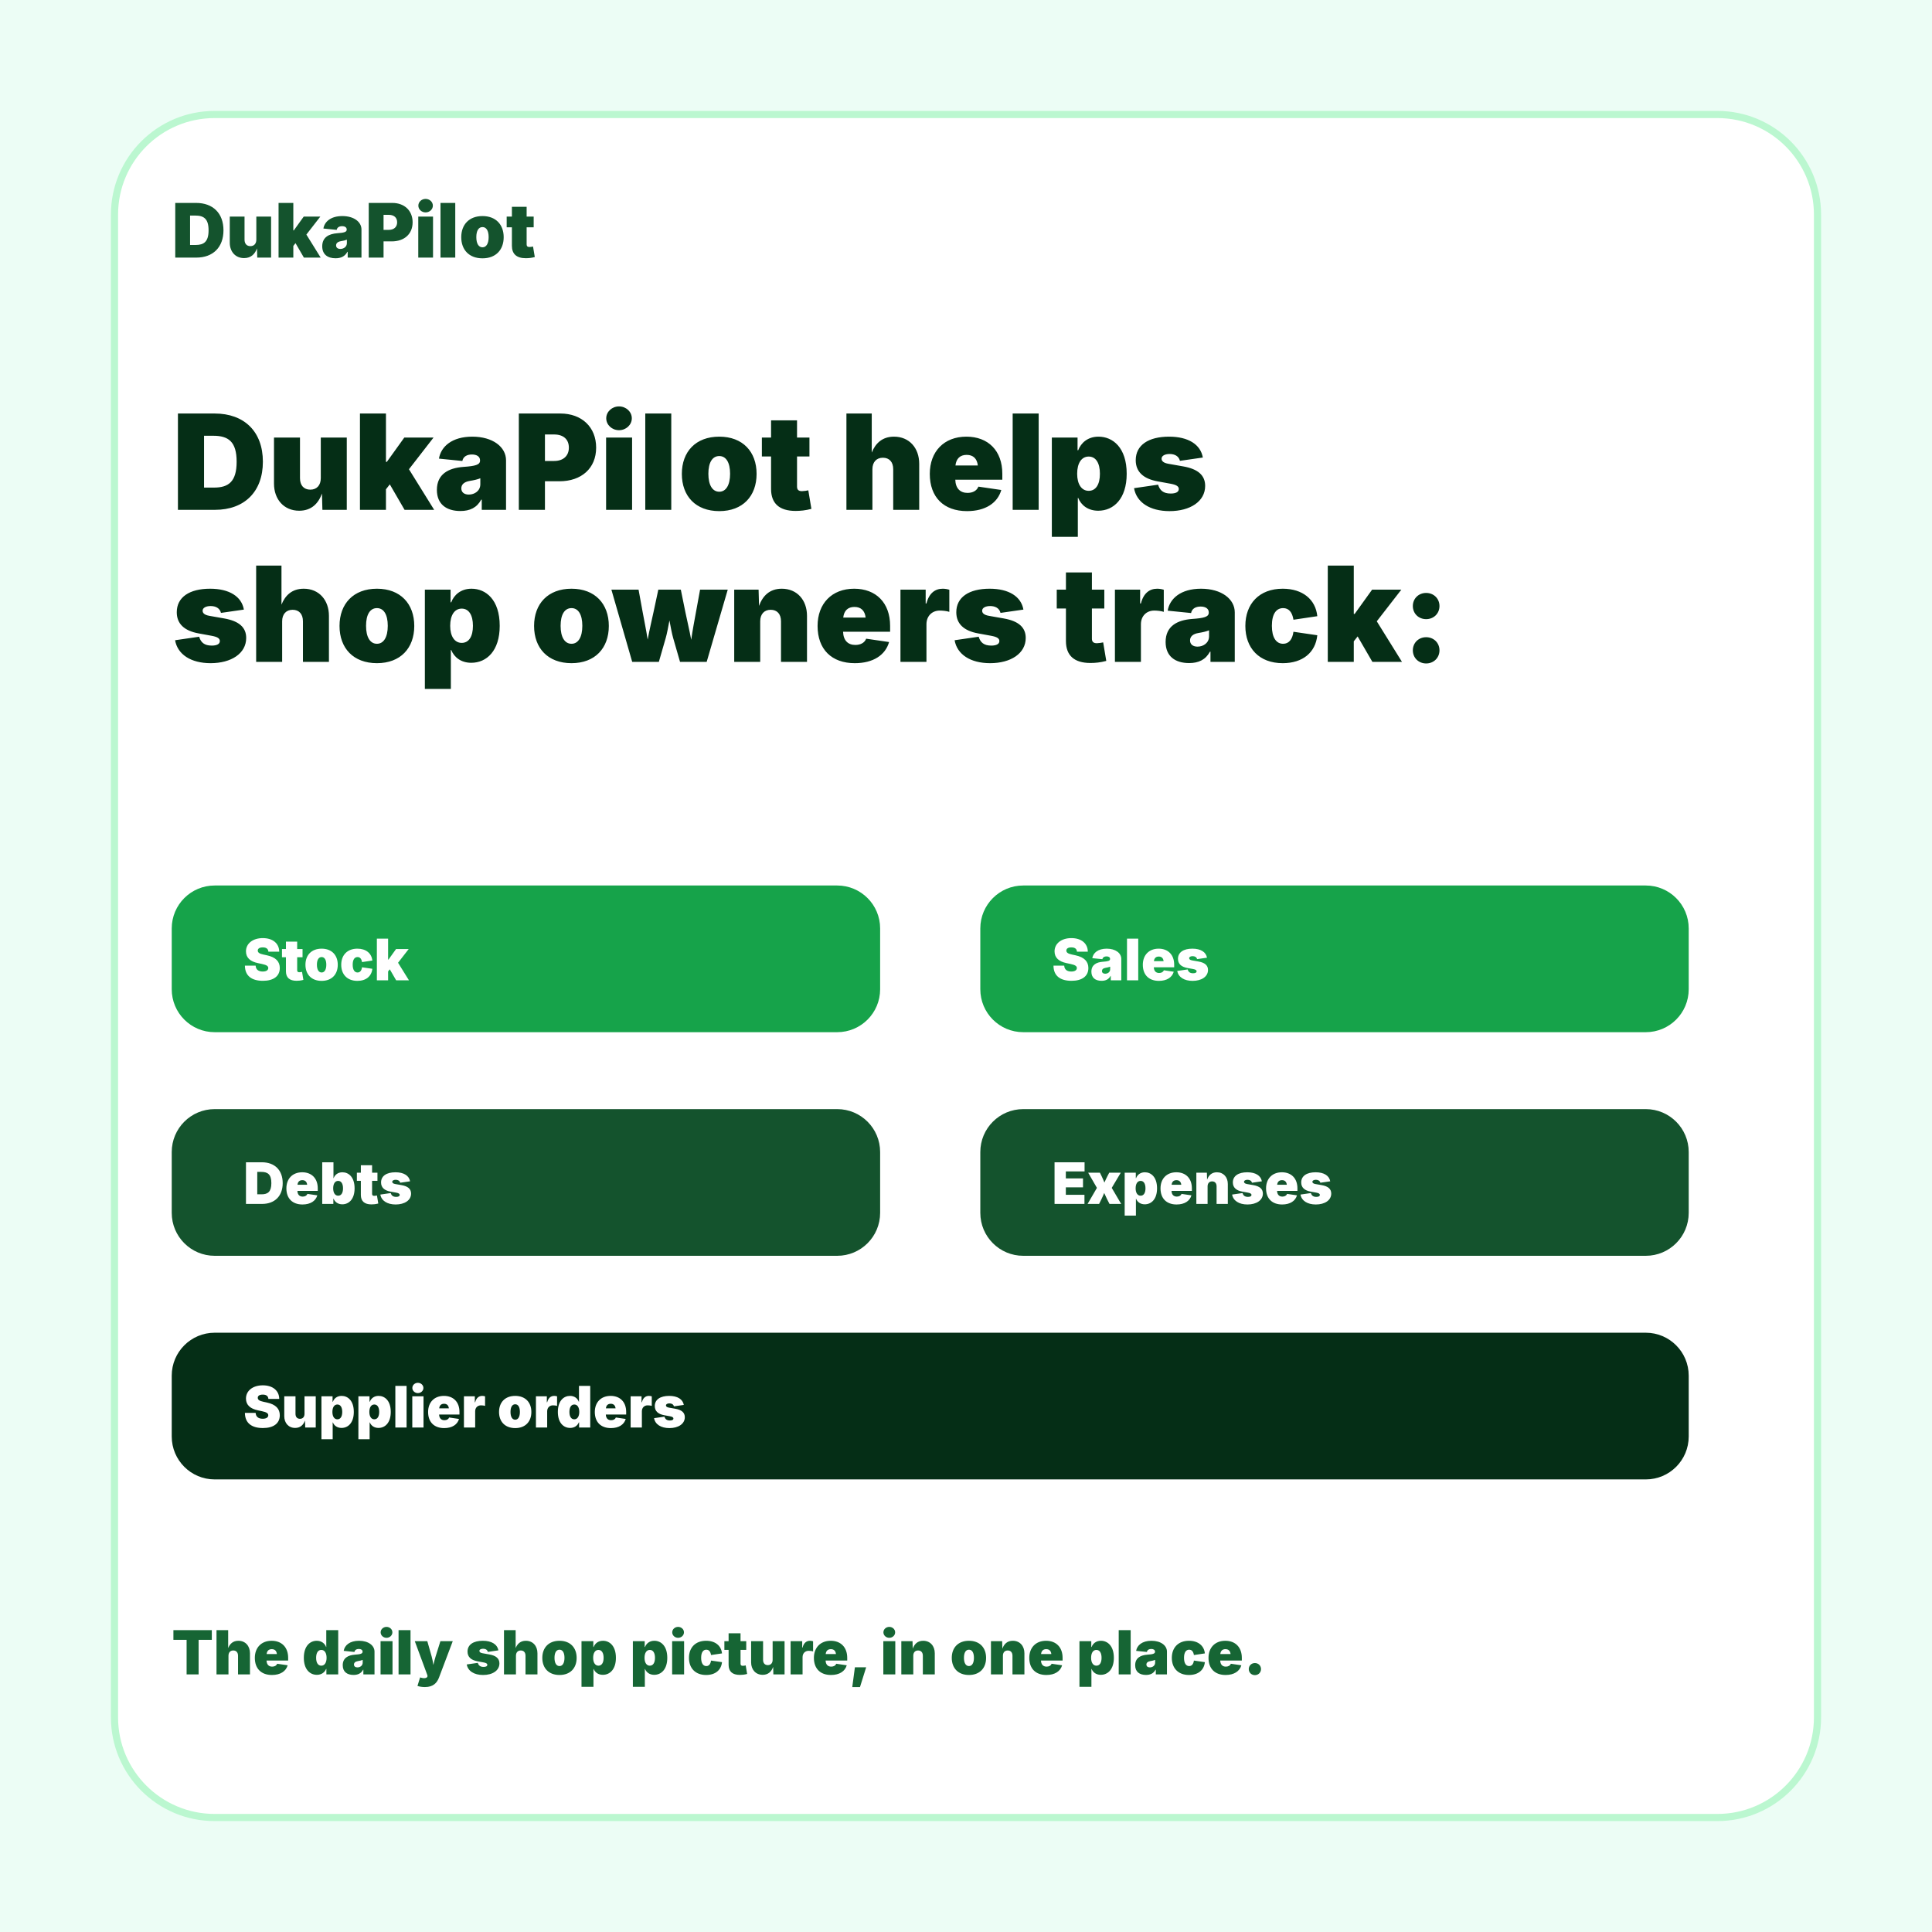
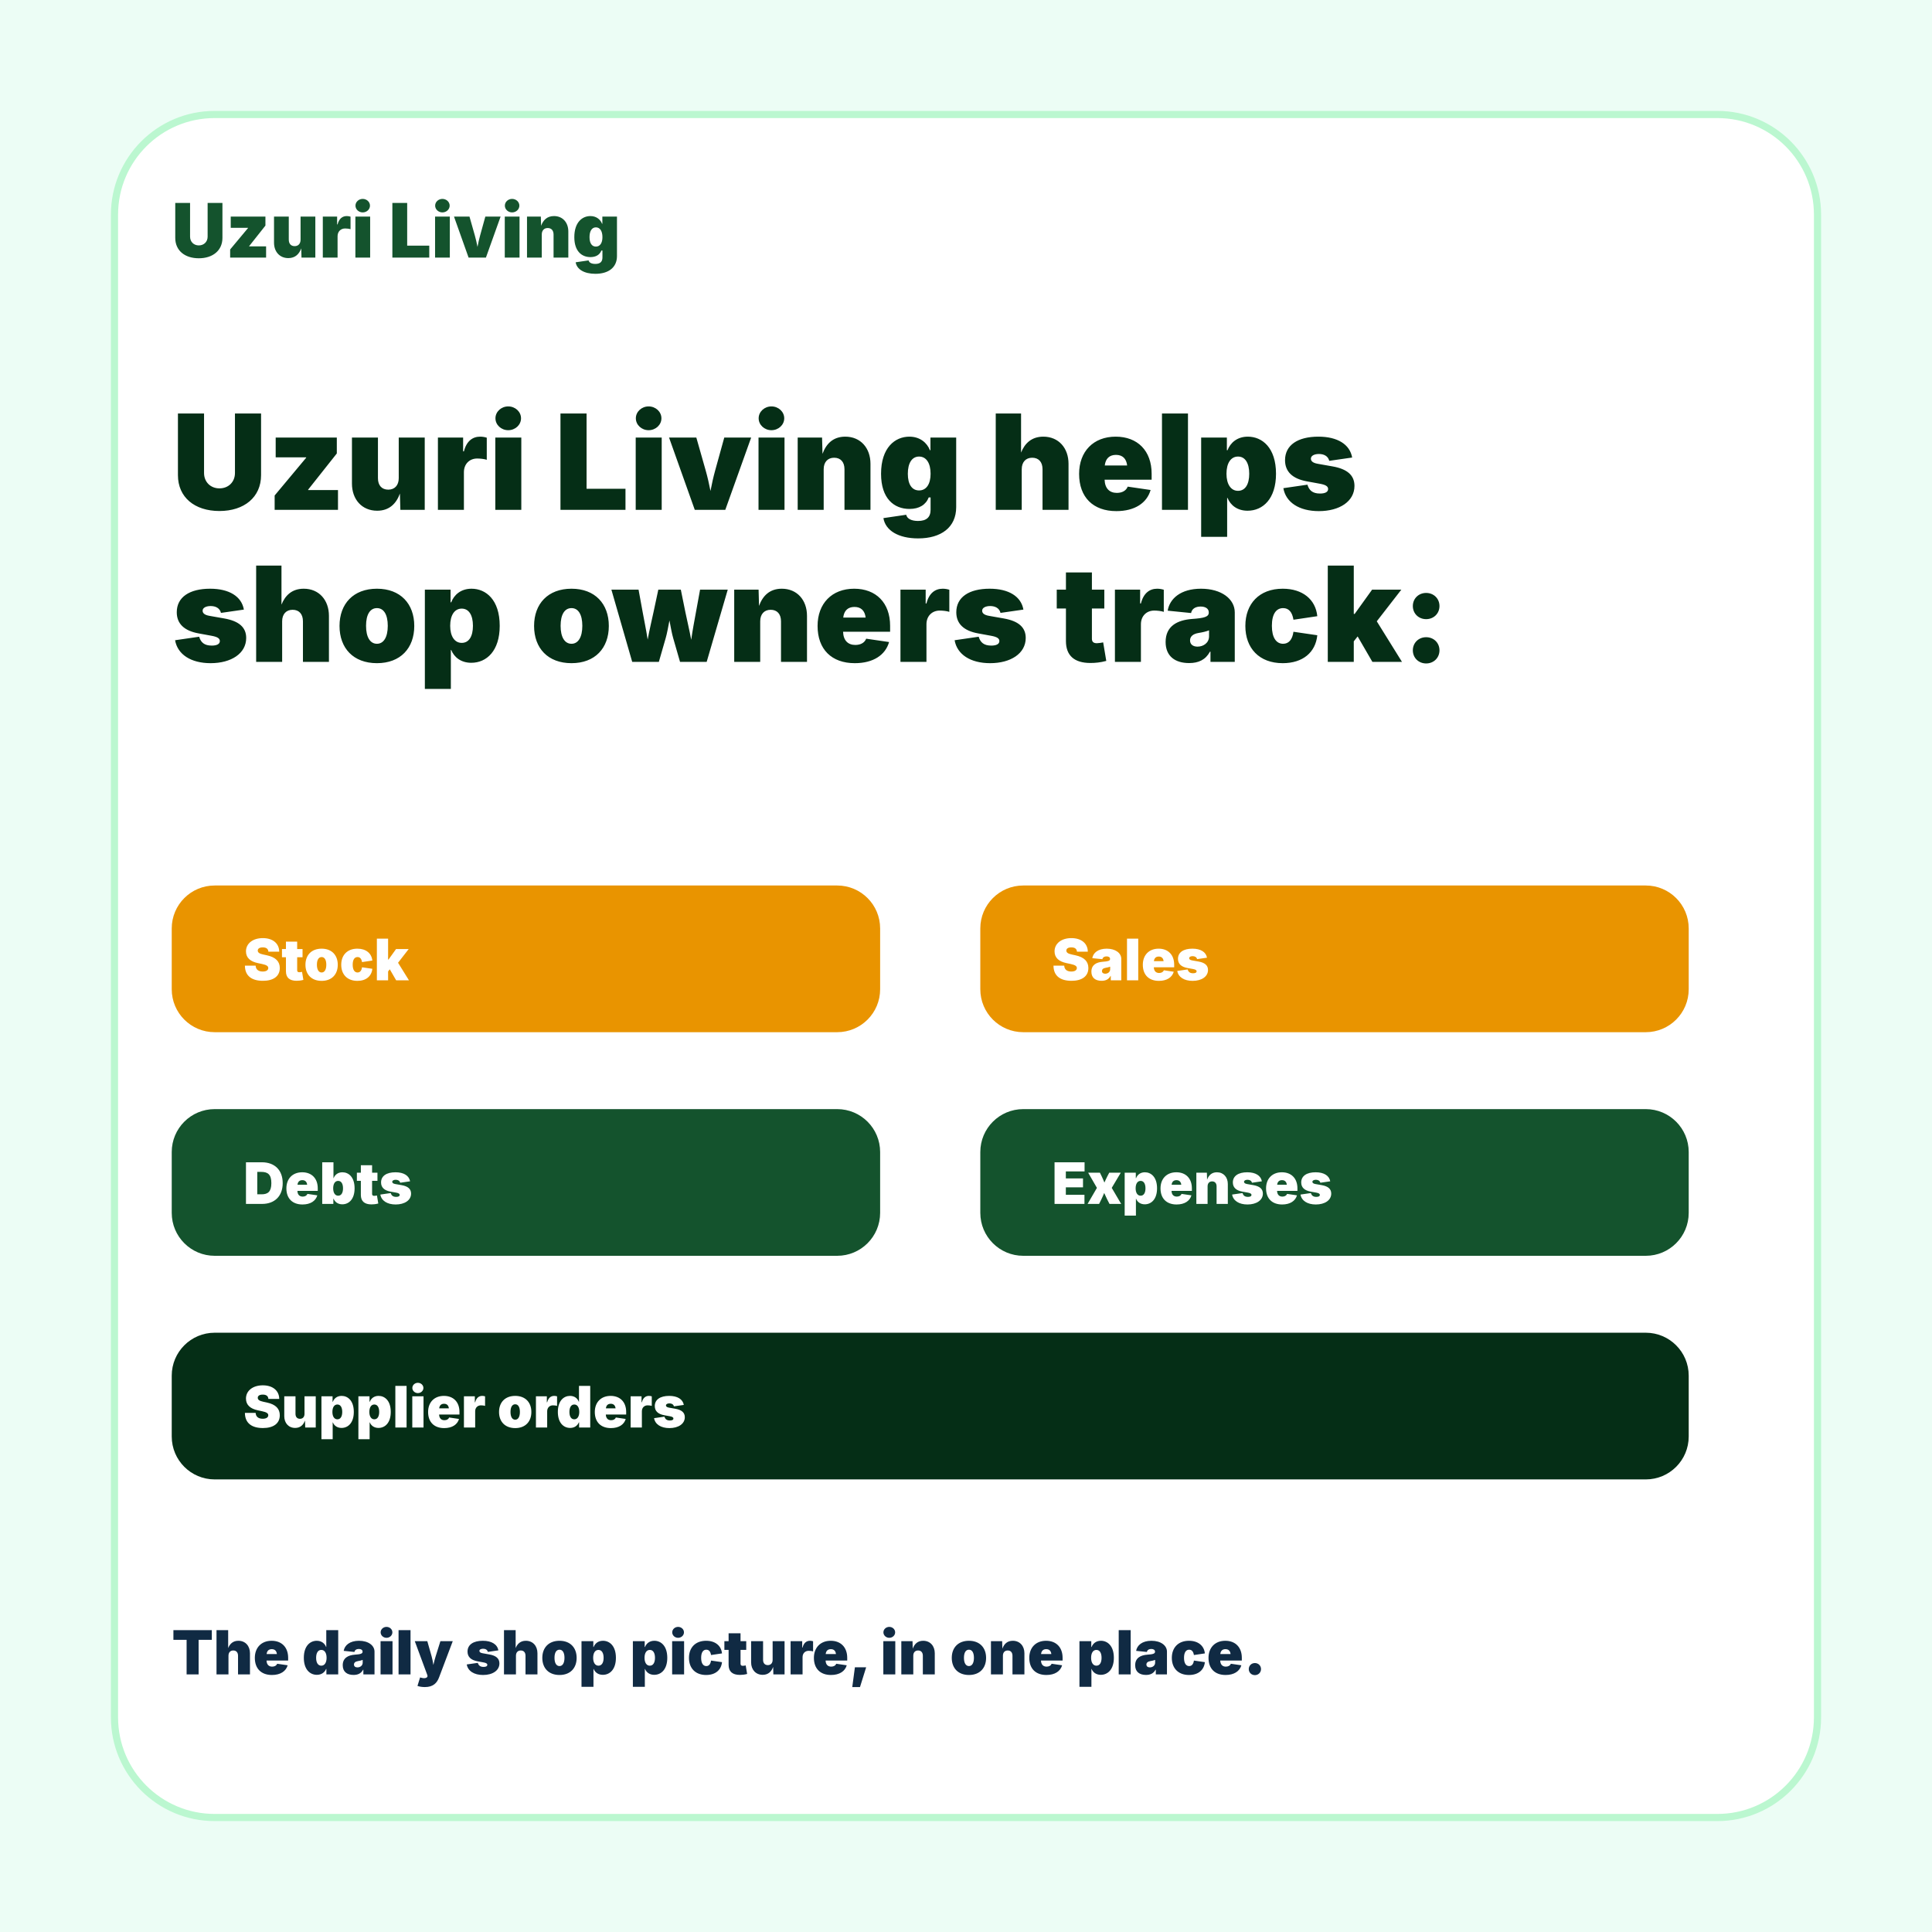
<svg xmlns="http://www.w3.org/2000/svg" width="1080" height="1080" viewBox="0 0 1080 1080" fill="none">
  <rect width="1080" height="1080" fill="#ecfdf5" />
  <rect x="64" y="64" width="952" height="952" rx="56" fill="#ffffff" stroke="#bbf7d0" stroke-width="4" />
-   <text x="96" y="144" fill="#14532d" font-family="Inter, Arial, sans-serif" font-size="42" font-weight="900">DukaPilot</text>
-   <text x="96" y="285" fill="#052e16" font-family="Inter, Arial, sans-serif" font-size="74" font-weight="900">DukaPilot helps</text>
+   <text x="96" y="144" fill="#14532d" font-family="Inter, Arial, sans-serif" font-size="42" font-weight="900">Uzuri Living</text>
+   <text x="96" y="285" fill="#052e16" font-family="Inter, Arial, sans-serif" font-size="74" font-weight="900">Uzuri Living helps</text>
  <text x="96" y="370" fill="#052e16" font-family="Inter, Arial, sans-serif" font-size="74" font-weight="900">shop owners track:</text>
-   <rect x="96" y="495" width="396" height="82" rx="24" fill="#16a34a" />
+   <rect x="96" y="495" width="396" height="82" rx="24" fill="#e99400" />
  <text x="136" y="548" fill="#ffffff" font-family="Inter, Arial, sans-serif" font-size="32" font-weight="900">Stock</text>
-   <rect x="548" y="495" width="396" height="82" rx="24" fill="#16a34a" />
+   <rect x="548" y="495" width="396" height="82" rx="24" fill="#e99400" />
  <text x="588" y="548" fill="#ffffff" font-family="Inter, Arial, sans-serif" font-size="32" font-weight="900">Sales</text>
  <rect x="96" y="620" width="396" height="82" rx="24" fill="#14532d" />
  <text x="136" y="673" fill="#ffffff" font-family="Inter, Arial, sans-serif" font-size="32" font-weight="900">Debts</text>
  <rect x="548" y="620" width="396" height="82" rx="24" fill="#14532d" />
  <text x="588" y="673" fill="#ffffff" font-family="Inter, Arial, sans-serif" font-size="32" font-weight="900">Expenses</text>
  <rect x="96" y="745" width="848" height="82" rx="24" fill="#052e16" />
  <text x="136" y="798" fill="#ffffff" font-family="Inter, Arial, sans-serif" font-size="32" font-weight="900">Supplier orders</text>
-   <text x="96" y="936" fill="#166534" font-family="Inter, Arial, sans-serif" font-size="34" font-weight="900">The daily shop picture, in one place.</text>
+   <text x="96" y="936" fill="#102a43" font-family="Inter, Arial, sans-serif" font-size="34" font-weight="900">The daily shop picture, in one place.</text>
</svg>
